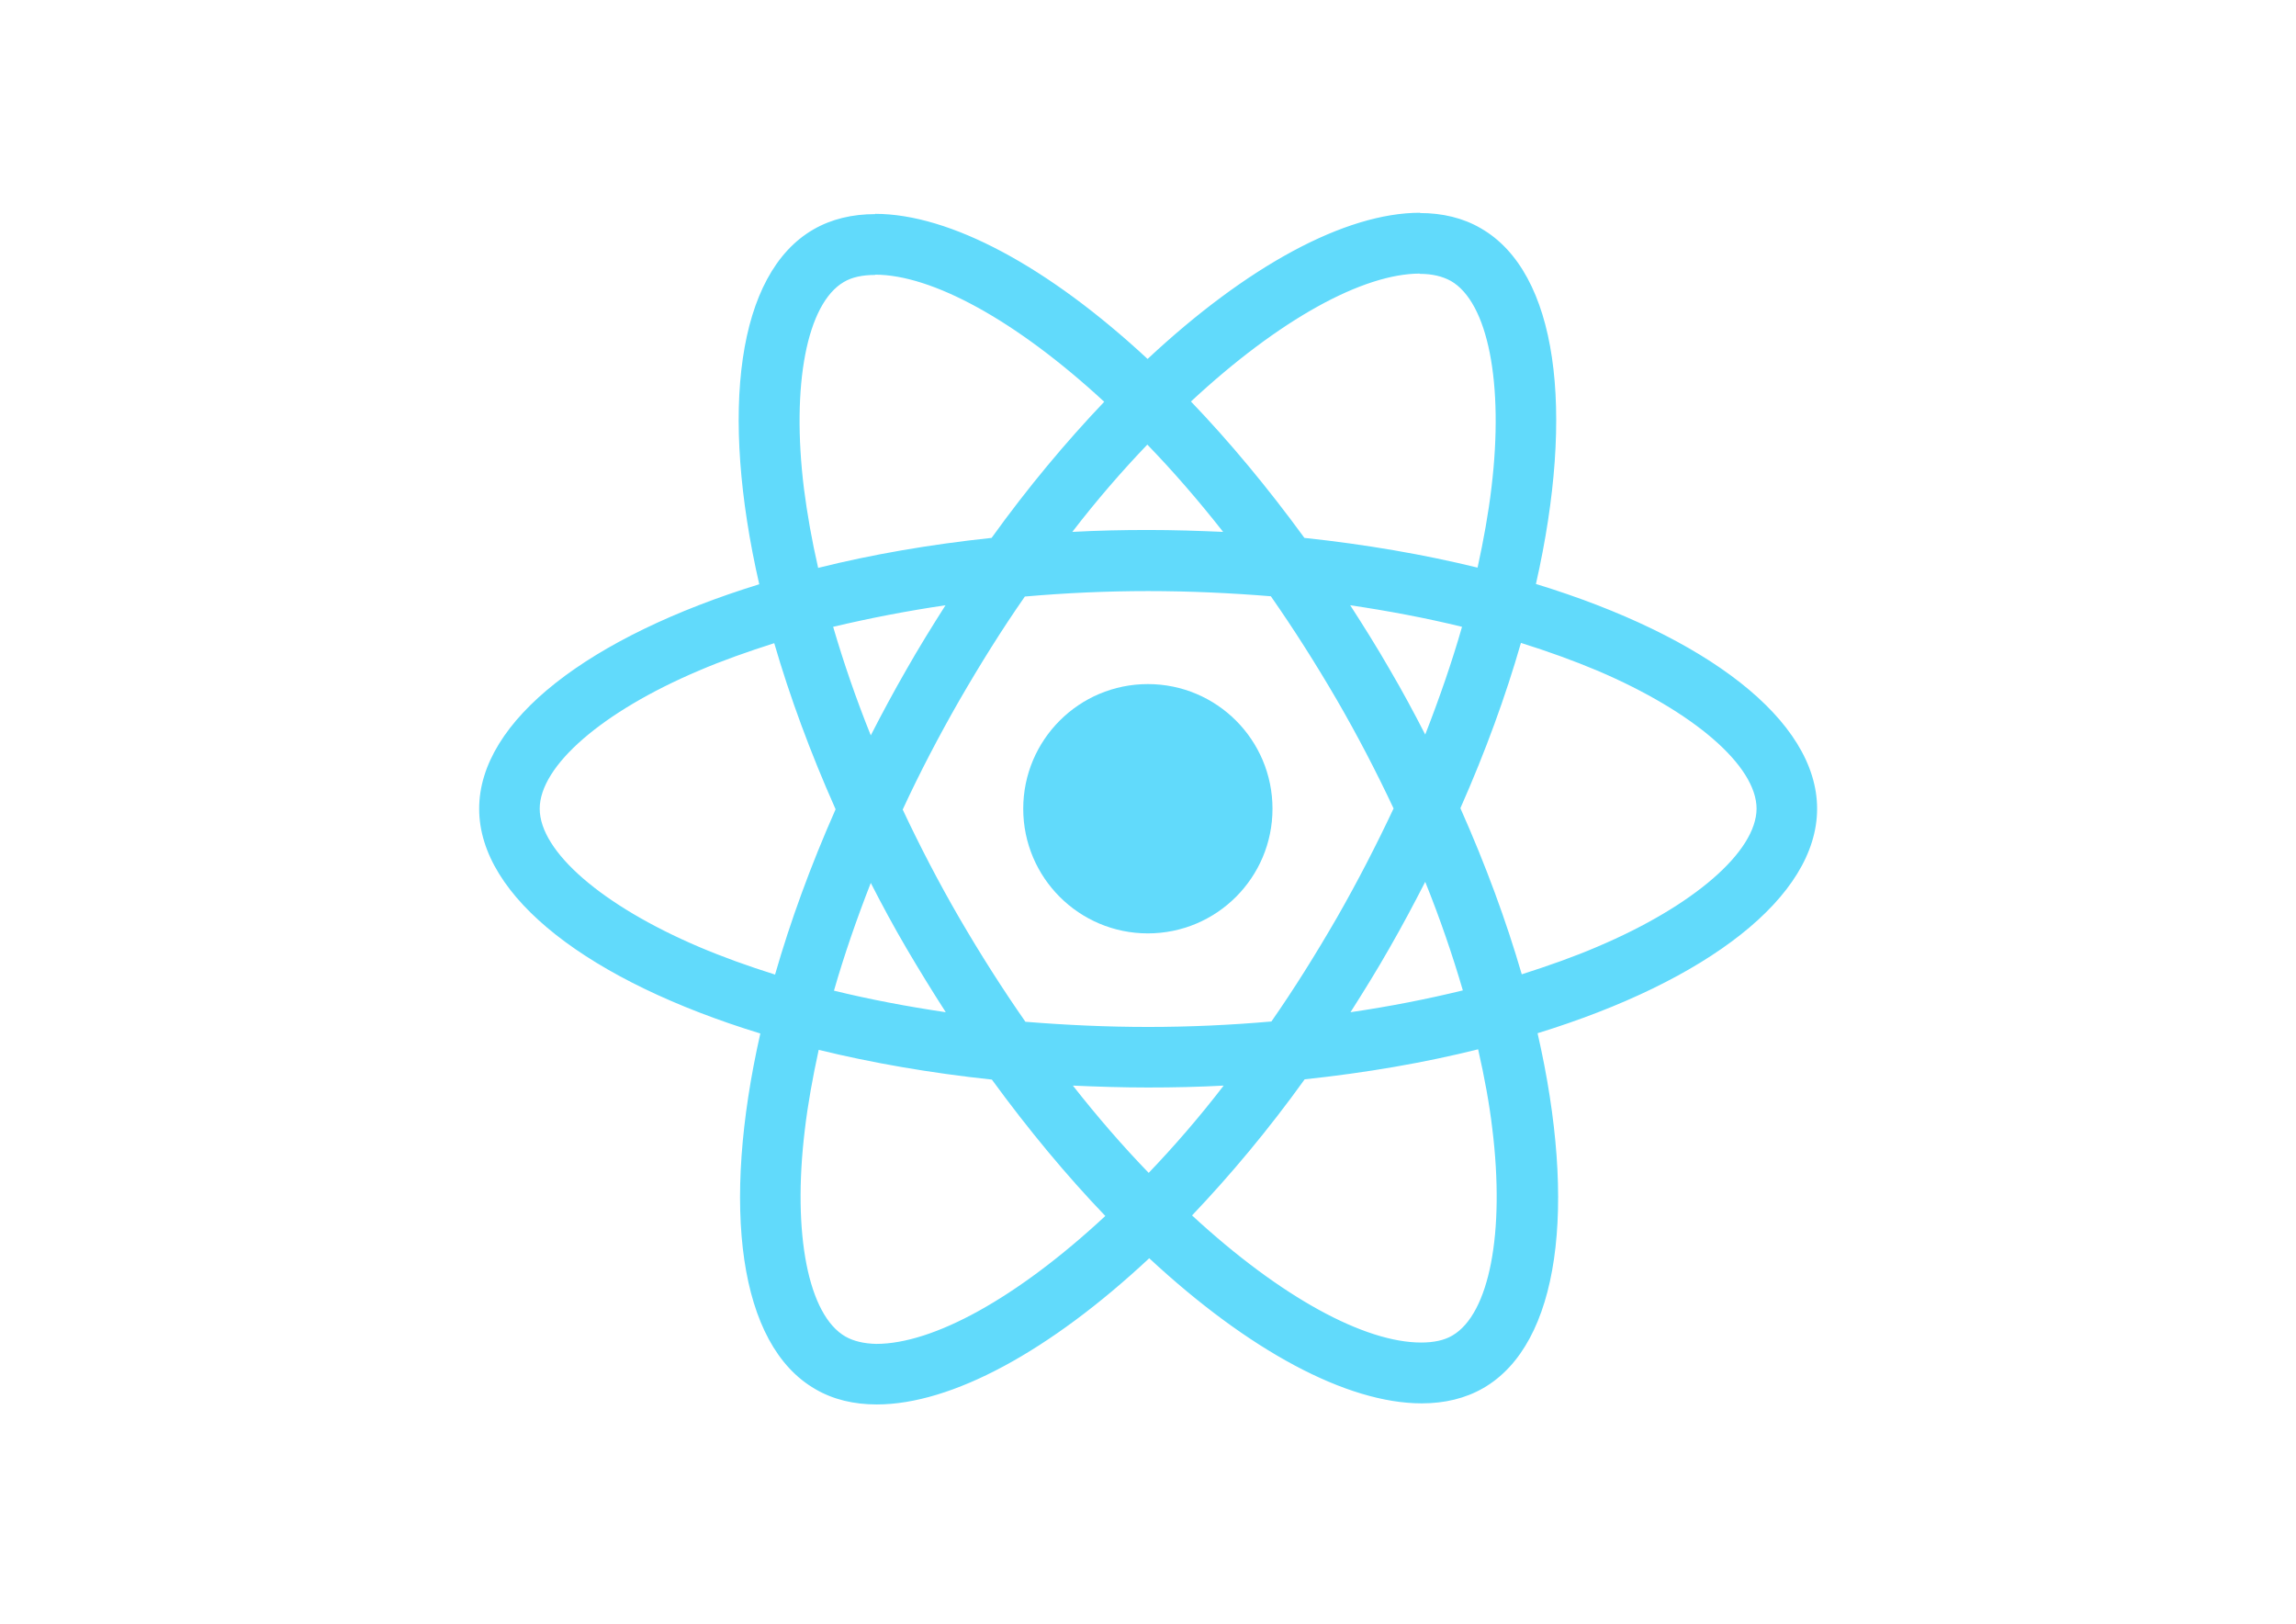
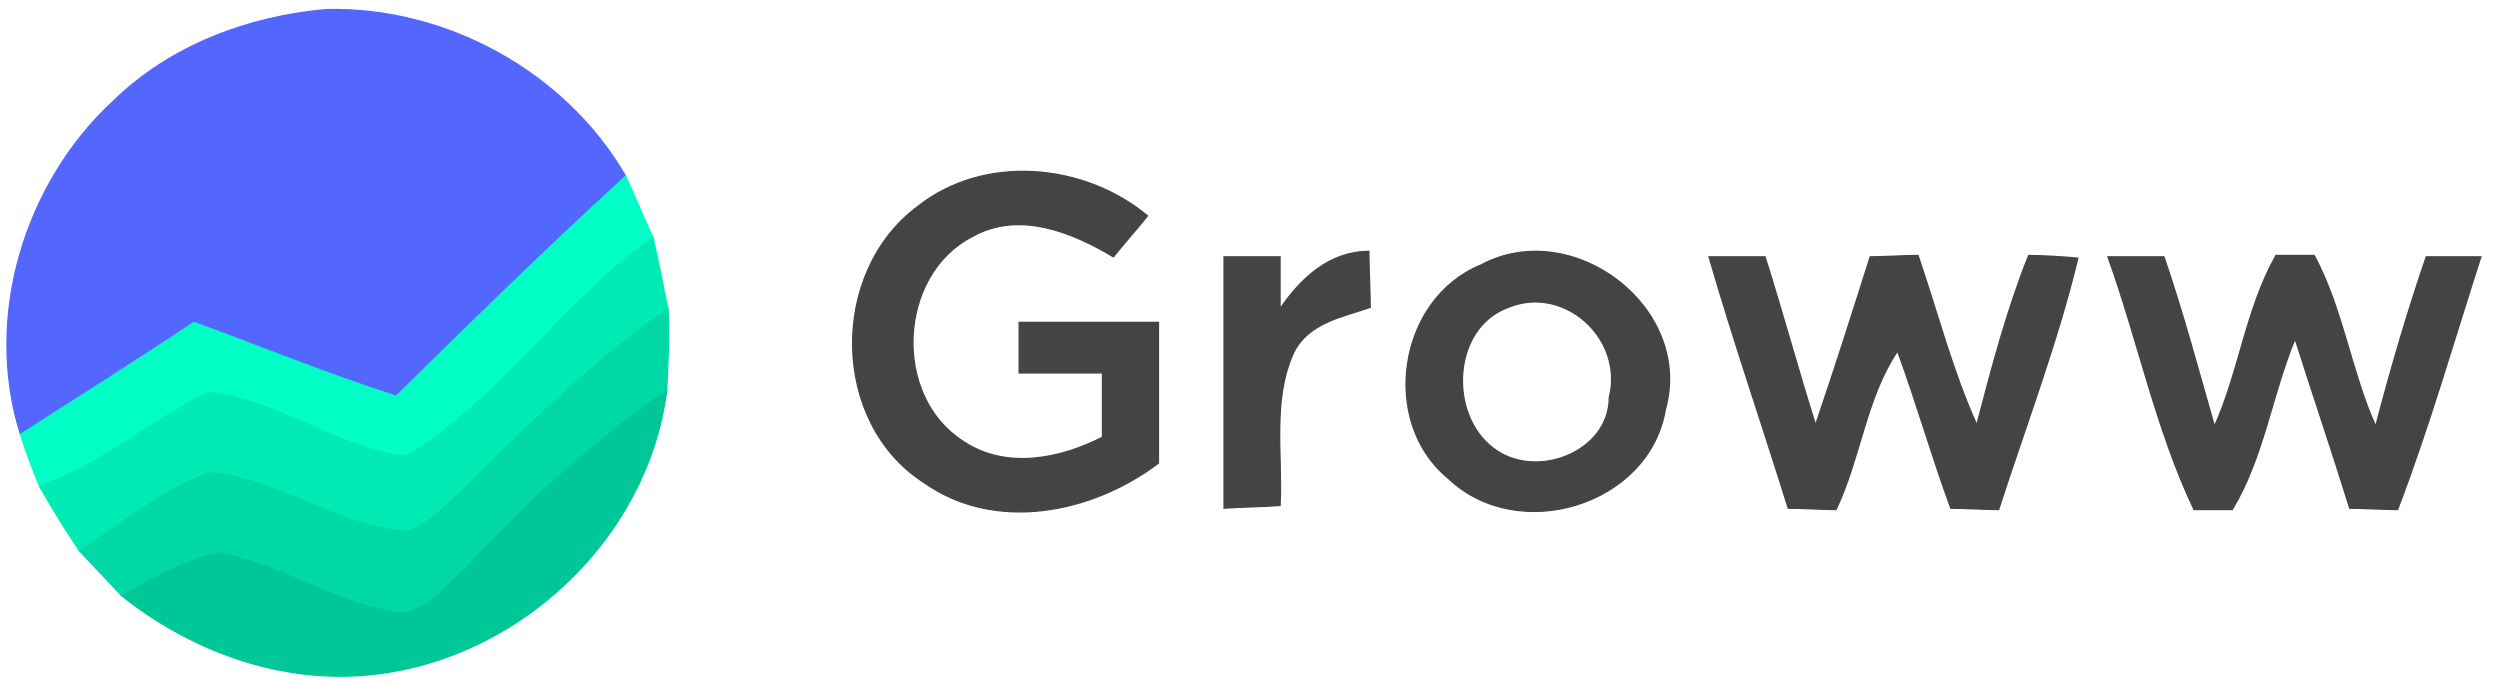
- <svg xmlns="http://www.w3.org/2000/svg" viewBox="0 0 841.9 595.3">
-   <g fill="#61DAFB">
-     <path d="M666.3 296.5c0-32.5-40.7-63.3-103.1-82.4 14.4-63.6 8-114.2-20.2-130.4-6.5-3.8-14.1-5.6-22.4-5.6v22.3c4.6 0 8.3.9 11.4 2.6 13.6 7.8 19.5 37.5 14.9 75.7-1.1 9.4-2.9 19.3-5.1 29.4-19.6-4.8-41-8.5-63.5-10.9-13.5-18.5-27.5-35.3-41.6-50 32.6-30.3 63.2-46.9 84-46.9V78c-27.5 0-63.5 19.6-99.9 53.6-36.4-33.8-72.4-53.2-99.9-53.2v22.3c20.7 0 51.4 16.5 84 46.6-14 14.7-28 31.4-41.3 49.9-22.6 2.4-44 6.1-63.6 11-2.3-10-4-19.7-5.2-29-4.7-38.2 1.1-67.9 14.6-75.8 3-1.8 6.9-2.6 11.5-2.6V78.5c-8.4 0-16 1.8-22.6 5.6-28.1 16.2-34.4 66.7-19.9 130.1-62.2 19.2-102.7 49.9-102.7 82.3 0 32.5 40.7 63.3 103.1 82.4-14.4 63.6-8 114.2 20.2 130.4 6.5 3.8 14.1 5.6 22.5 5.6 27.5 0 63.5-19.6 99.9-53.6 36.4 33.8 72.4 53.2 99.9 53.2 8.4 0 16-1.8 22.6-5.6 28.1-16.2 34.4-66.7 19.9-130.1 62-19.1 102.5-49.9 102.5-82.3zm-130.2-66.7c-3.7 12.9-8.3 26.2-13.5 39.5-4.1-8-8.4-16-13.1-24-4.6-8-9.5-15.8-14.4-23.4 14.2 2.1 27.9 4.7 41 7.9zm-45.8 106.5c-7.8 13.5-15.8 26.3-24.1 38.2-14.9 1.3-30 2-45.2 2-15.1 0-30.2-.7-45-1.9-8.3-11.9-16.4-24.6-24.2-38-7.6-13.1-14.5-26.4-20.8-39.8 6.2-13.4 13.2-26.8 20.7-39.9 7.8-13.5 15.8-26.3 24.1-38.2 14.9-1.3 30-2 45.2-2 15.1 0 30.2.7 45 1.9 8.3 11.9 16.4 24.6 24.2 38 7.6 13.1 14.5 26.4 20.8 39.8-6.3 13.4-13.2 26.8-20.7 39.9zm32.3-13c5.4 13.4 10 26.8 13.8 39.8-13.1 3.2-26.9 5.9-41.2 8 4.9-7.7 9.8-15.6 14.4-23.7 4.6-8 8.9-16.1 13-24.1zM421.2 430c-9.3-9.6-18.6-20.3-27.8-32 9 .4 18.2.7 27.5.7 9.4 0 18.7-.2 27.8-.7-9 11.7-18.3 22.4-27.5 32zm-74.4-58.9c-14.2-2.1-27.9-4.7-41-7.9 3.7-12.9 8.3-26.2 13.5-39.5 4.1 8 8.4 16 13.1 24 4.7 8 9.5 15.8 14.4 23.4zM420.7 163c9.3 9.6 18.6 20.3 27.8 32-9-.4-18.2-.7-27.5-.7-9.4 0-18.7.2-27.8.7 9-11.7 18.3-22.4 27.5-32zm-74 58.9c-4.9 7.7-9.8 15.6-14.4 23.7-4.6 8-8.9 16-13 24-5.4-13.4-10-26.8-13.8-39.8 13.1-3.1 26.9-5.8 41.2-7.9zm-90.5 125.2c-35.4-15.1-58.3-34.9-58.3-50.6 0-15.7 22.9-35.6 58.3-50.6 8.6-3.7 18-7 27.7-10.1 5.7 19.6 13.2 40 22.5 60.9-9.2 20.8-16.6 41.1-22.2 60.6-9.9-3.1-19.3-6.5-28-10.2zM310 490c-13.6-7.8-19.5-37.5-14.9-75.7 1.1-9.4 2.9-19.3 5.1-29.4 19.6 4.8 41 8.5 63.5 10.9 13.5 18.5 27.5 35.3 41.6 50-32.6 30.3-63.2 46.9-84 46.9-4.5-.1-8.3-1-11.3-2.7zm237.2-76.2c4.7 38.2-1.1 67.9-14.6 75.8-3 1.8-6.9 2.6-11.5 2.6-20.7 0-51.4-16.5-84-46.6 14-14.7 28-31.4 41.3-49.9 22.6-2.4 44-6.1 63.6-11 2.3 10.1 4.1 19.8 5.2 29.1zm38.5-66.7c-8.6 3.7-18 7-27.7 10.1-5.7-19.6-13.2-40-22.5-60.9 9.2-20.8 16.6-41.1 22.2-60.6 9.9 3.1 19.3 6.5 28.1 10.2 35.4 15.1 58.3 34.9 58.3 50.6-.1 15.7-23 35.6-58.4 50.6zM320.8 78.4z" />
-     <circle cx="420.9" cy="296.5" r="45.7" />
-     <path d="M520.5 78.1z" />
-   </g>
+ <svg xmlns="http://www.w3.org/2000/svg" width="183pt" height="50pt" viewBox="0 0 183 50" version="1.1">
+   <path fill="#5367ff" stroke="#5367ff" stroke-width="0.094" opacity="1.00" d=" M 8.3 7.4 C 12.5 3.3 18.2 1.2 23.9 0.7 C 32.7 0.5 41.4 5.3 45.8 12.9 C 40.0 18.2 34.5 23.6 29.0 29.0 C 24.0 27.4 19.1 25.4 14.2 23.6 C 10.0 26.4 5.7 29.1 1.5 31.8 C -1.2 23.2 1.8 13.4 8.3 7.4 Z" />
+   <path fill="#00ffc4" stroke="#00ffc4" stroke-width="0.094" opacity="1.00" d=" M 45.8 12.9 C 46.5 14.4 47.1 15.9 47.8 17.4 C 41.2 22.0 36.7 29.2 29.7 33.4 C 24.7 32.8 20.4 29.3 15.3 28.7 C 11.0 30.8 7.4 34.0 2.9 35.6 C 2.4 34.4 1.9 33.1 1.5 31.8 C 5.7 29.1 10.0 26.4 14.2 23.6 C 19.1 25.4 24.0 27.4 29.0 29.0 C 34.5 23.6 40.0 18.2 45.8 12.9 Z" />
+   <path fill="#444444" stroke="#444444" stroke-width="0.094" opacity="1.00" d=" M 67.2 15.1 C 72.0 11.3 79.3 11.9 84.0 15.8 C 83.2 16.8 82.3 17.8 81.5 18.8 C 78.5 17.0 74.6 15.4 71.2 17.3 C 65.7 20.1 65.3 29.0 70.5 32.3 C 73.6 34.4 77.6 33.6 80.7 32.0 C 80.7 30.4 80.7 28.9 80.7 27.3 C 78.7 27.3 76.7 27.3 74.6 27.3 C 74.6 26.4 74.6 24.5 74.6 23.6 C 78.0 23.6 81.4 23.6 84.8 23.6 C 84.8 27.0 84.8 30.5 84.8 33.9 C 79.9 37.6 72.8 39.0 67.6 35.3 C 60.8 30.9 60.7 19.9 67.2 15.1 Z" />
+   <path fill="#00ebb4" stroke="#00ebb4" stroke-width="0.094" opacity="1.00" d=" M 29.7 33.4 C 36.7 29.2 41.2 22.0 47.8 17.4 C 48.2 19.1 48.5 20.8 48.9 22.6 C 43.0 26.7 37.9 31.9 32.8 36.9 C 31.9 37.6 31.0 38.6 29.8 38.9 C 24.7 38.6 20.4 35.0 15.3 34.6 C 11.8 35.9 8.9 38.4 5.8 40.3 C 4.8 38.8 3.8 37.2 2.9 35.6 C 7.4 34.0 11.0 30.8 15.3 28.7 C 20.4 29.3 24.7 32.8 29.7 33.4 Z" />
+   <path fill="#444444" stroke="#444444" stroke-width="0.094" opacity="1.00" d=" M 89.6 18.8 C 90.6 18.8 92.7 18.8 93.7 18.8 C 93.7 20.1 93.7 21.3 93.7 22.6 C 95.2 20.4 97.3 18.4 100.2 18.4 C 100.2 19.4 100.3 21.5 100.3 22.5 C 98.3 23.2 95.8 23.6 94.7 25.8 C 93.1 29.3 93.9 33.3 93.7 37.0 C 92.4 37.1 91.0 37.1 89.6 37.2 C 89.6 31.1 89.6 24.9 89.6 18.8 Z" />
+   <path fill="#444444" stroke="#444444" stroke-width="0.094" opacity="1.00" d=" M 108.4 19.4 C 115.1 15.8 124.0 22.5 121.9 30.0 C 120.7 37.0 111.1 39.9 106.0 35.0 C 101.0 30.9 102.3 21.9 108.4 19.4 M 110.4 22.5 C 106.3 24.0 106.0 30.3 109.3 32.8 C 112.4 35.2 117.8 33.1 117.8 29.1 C 118.9 24.8 114.5 20.8 110.4 22.5 Z" />
+   <path fill="#444444" stroke="#444444" stroke-width="0.094" opacity="1.00" d=" M 125.1 18.8 C 126.1 18.8 128.2 18.8 129.2 18.8 C 130.5 22.9 131.6 27.0 132.9 31.1 C 134.3 27.0 135.6 22.9 136.9 18.8 C 137.8 18.8 139.5 18.7 140.4 18.7 C 141.8 22.8 142.9 27.1 144.7 31.1 C 145.8 26.9 146.9 22.7 148.5 18.7 C 149.4 18.7 151.2 18.8 152.1 18.9 C 150.6 25.1 148.3 31.1 146.3 37.3 C 145.4 37.3 143.7 37.2 142.8 37.2 C 141.4 33.4 140.3 29.5 138.9 25.7 C 136.6 29.1 136.2 33.5 134.4 37.3 C 133.5 37.3 131.8 37.2 130.9 37.2 C 129.0 31.1 126.9 25.0 125.1 18.8 Z" />
+   <path fill="#444444" stroke="#444444" stroke-width="0.094" opacity="1.00" d=" M 154.3 18.8 C 155.4 18.8 157.4 18.8 158.4 18.8 C 159.8 22.9 160.9 27.0 162.1 31.2 C 163.9 27.2 164.4 22.6 166.6 18.7 C 167.3 18.7 168.7 18.7 169.4 18.7 C 171.5 22.6 172.1 27.2 173.9 31.2 C 175.0 27.0 176.2 22.9 177.6 18.8 C 178.6 18.8 180.6 18.8 181.6 18.8 C 179.6 25.0 177.8 31.3 175.5 37.3 C 174.6 37.3 172.8 37.2 172.0 37.2 C 170.7 33.0 169.3 28.9 168.0 24.8 C 166.3 28.9 165.7 33.5 163.4 37.3 C 162.7 37.3 161.3 37.3 160.6 37.3 C 157.8 31.4 156.5 24.9 154.3 18.8 Z" />
+   <path fill="#00d8a5" stroke="#00d8a5" stroke-width="0.094" opacity="1.00" d=" M 32.8 36.9 C 37.9 31.9 43.0 26.7 48.9 22.6 C 49.0 24.6 48.9 26.6 48.8 28.6 C 43.5 32.3 38.7 36.6 34.3 41.4 C 32.9 42.7 31.6 44.3 29.8 44.9 C 24.9 44.5 20.8 41.3 16.0 40.5 C 13.4 41.0 11.2 42.4 8.9 43.6 C 7.9 42.5 6.8 41.4 5.8 40.3 C 8.9 38.4 11.8 35.9 15.3 34.6 C 20.4 35.0 24.7 38.6 29.8 38.9 C 31.0 38.6 31.9 37.6 32.8 36.9 Z" />
+   <path fill="#00c798" stroke="#00c798" stroke-width="0.094" opacity="1.00" d=" M 34.3 41.4 C 38.7 36.6 43.5 32.3 48.8 28.6 C 47.3 40.2 36.6 49.5 24.9 49.5 C 19.1 49.5 13.4 47.2 8.9 43.6 C 11.2 42.4 13.4 41.0 16.0 40.5 C 20.8 41.3 24.9 44.5 29.8 44.9 C 31.6 44.3 32.9 42.7 34.3 41.4 Z" />
</svg>
